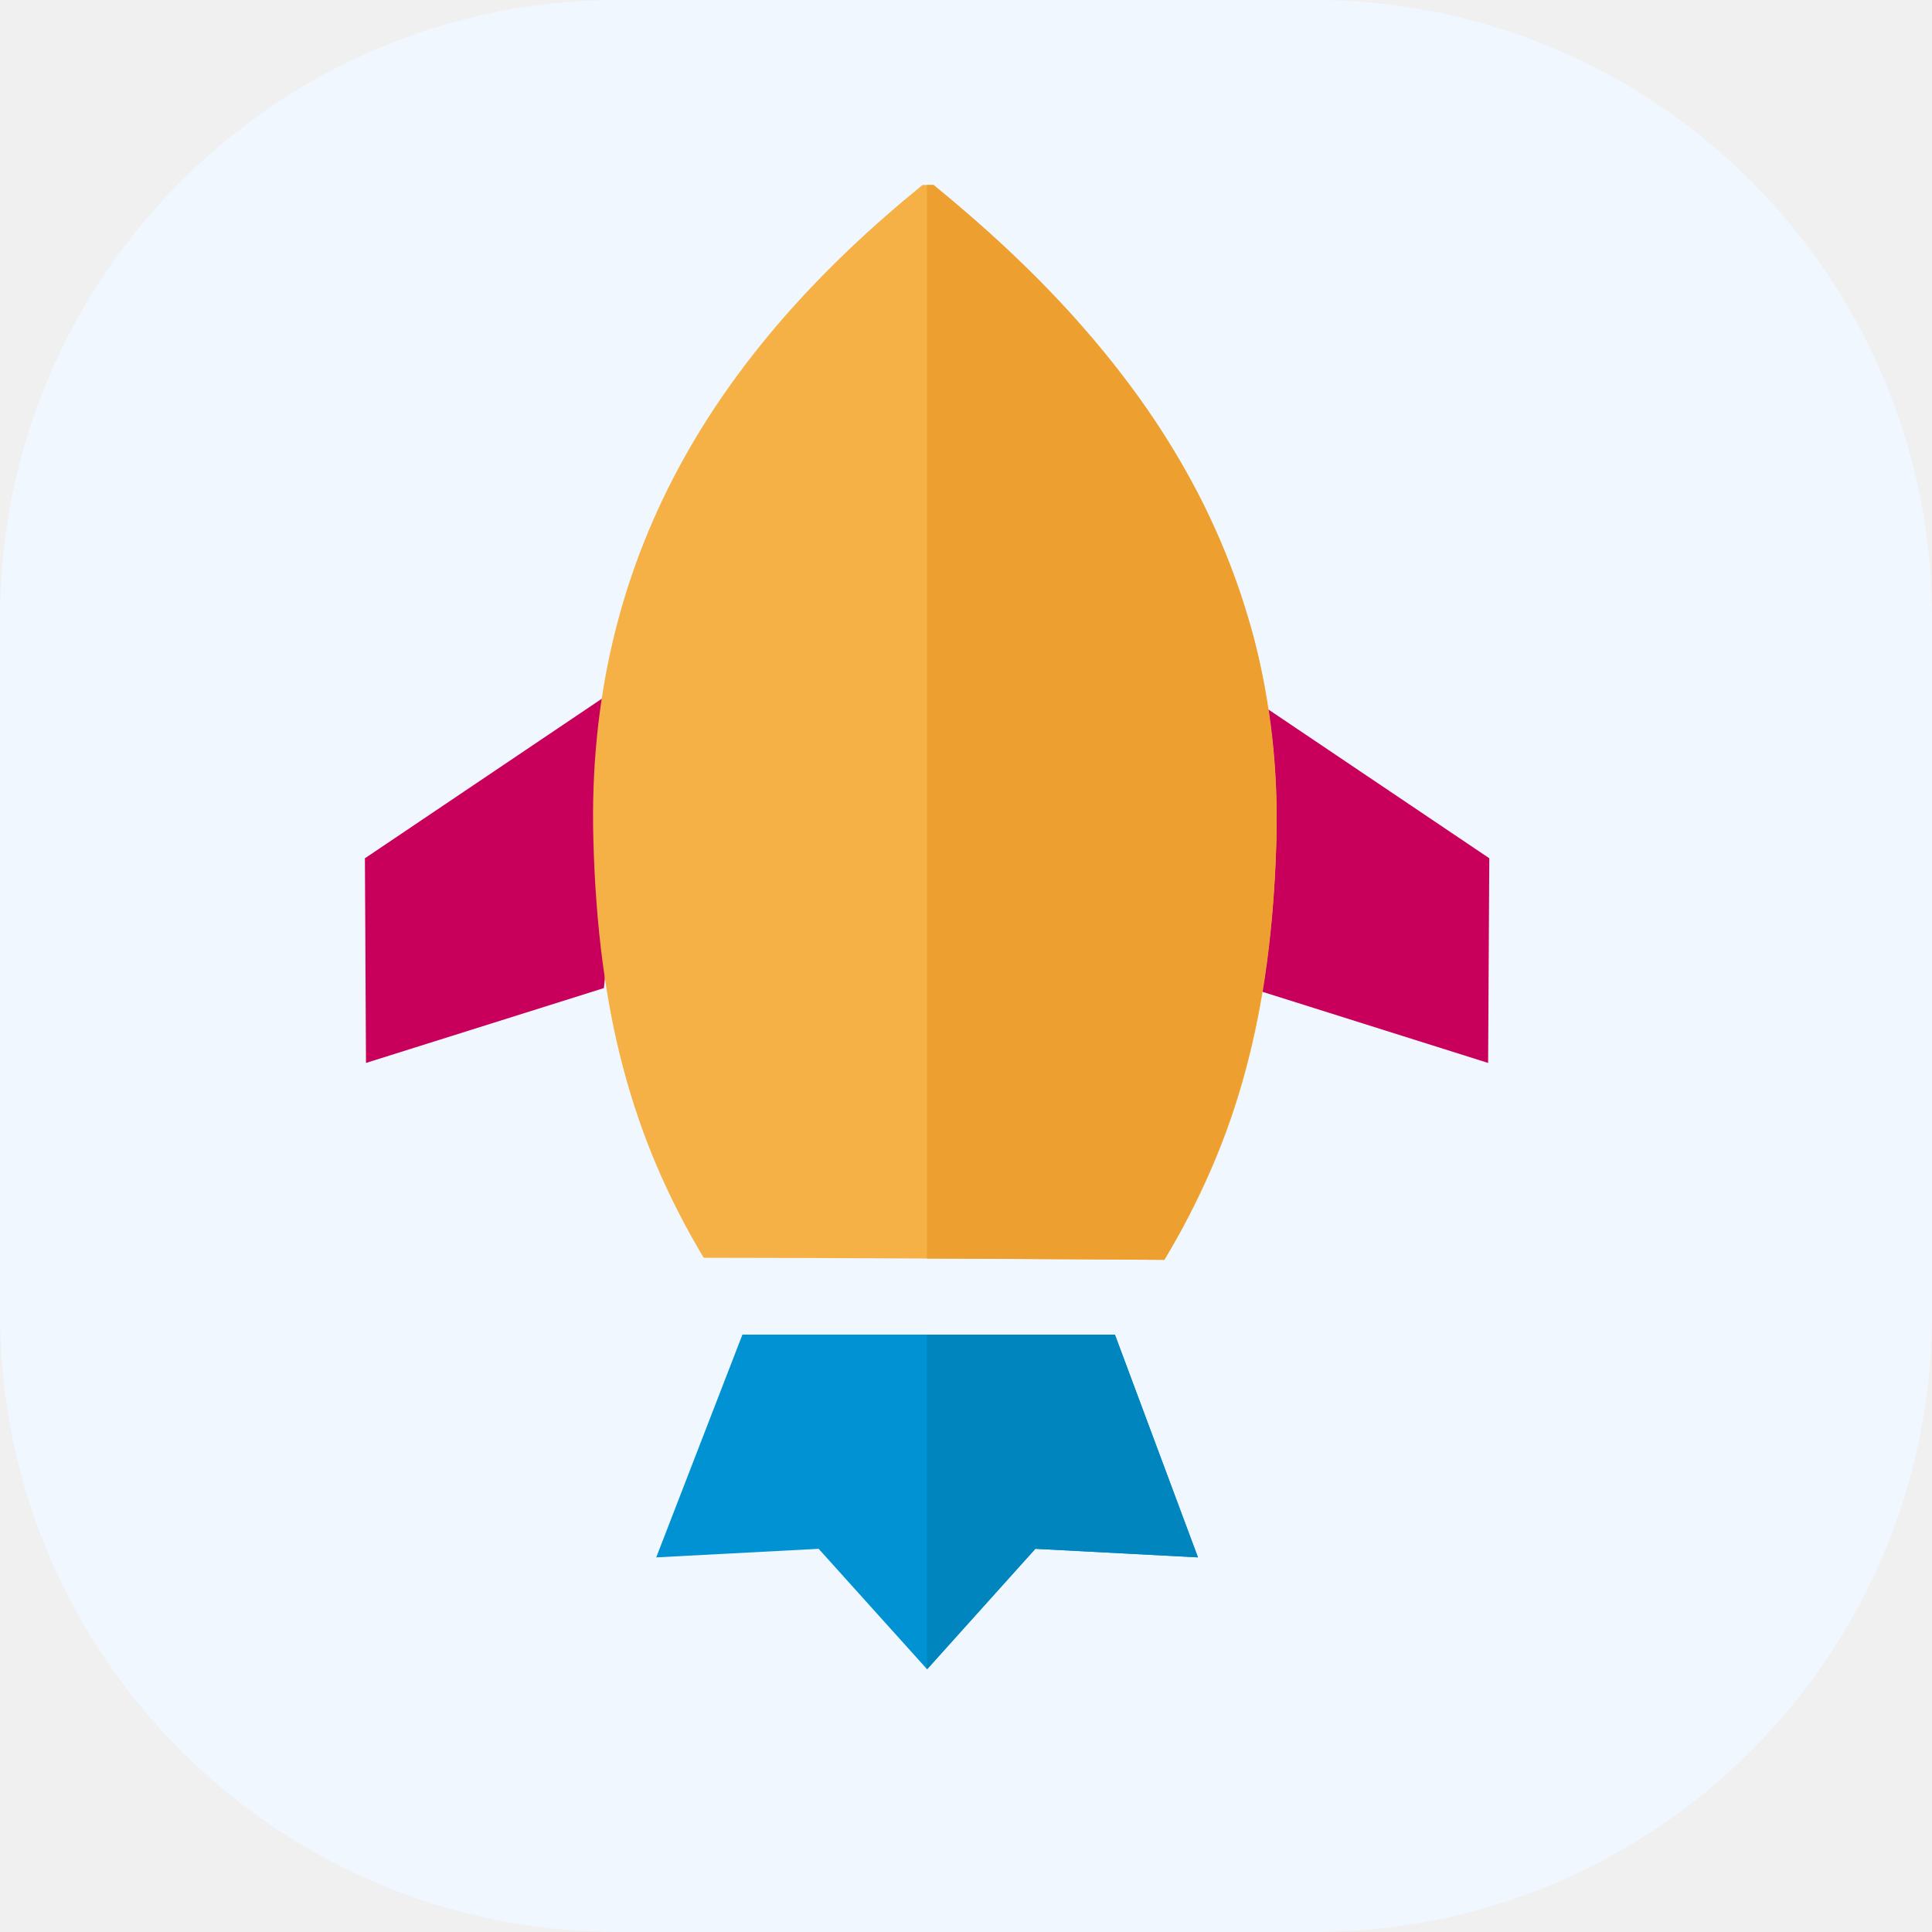
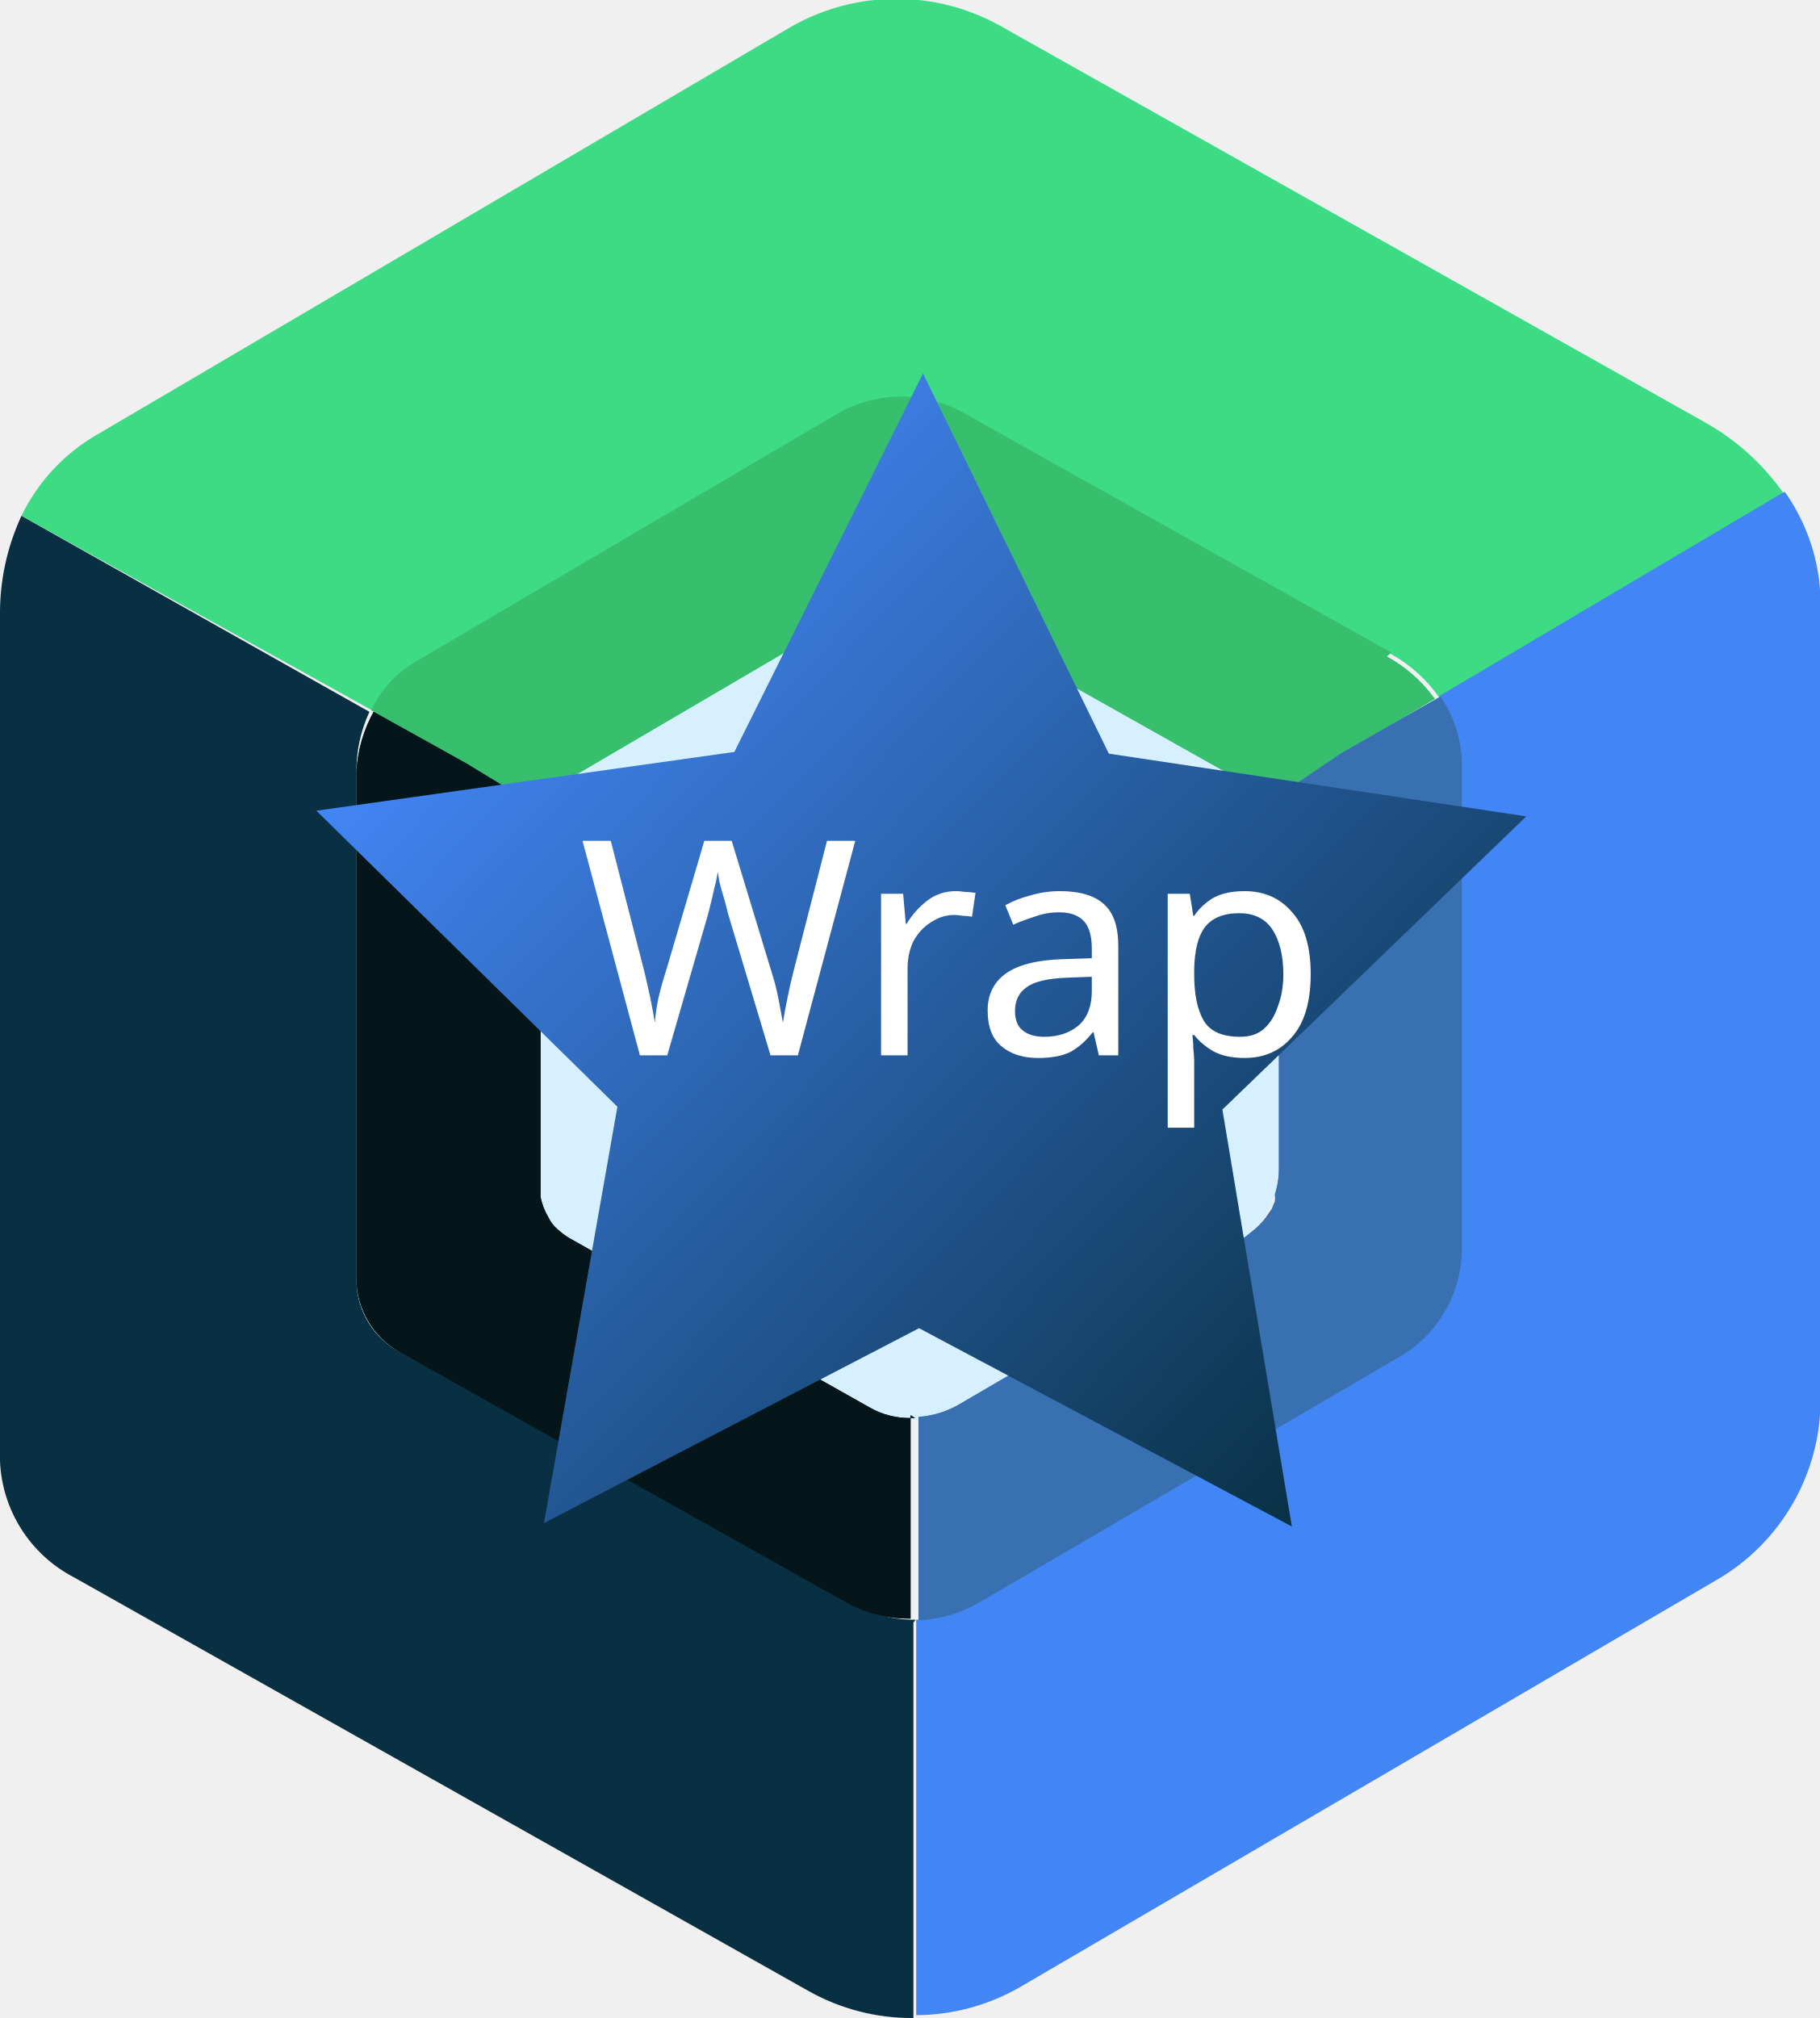
- <svg xmlns="http://www.w3.org/2000/svg" width="128px" height="128px" viewBox="-107.6 -107.6 1291.20 1291.20" class="icon" version="1.1" fill="#000000" stroke="#000000" stroke-width="0.011">
-   <g id="SVGRepo_bgCarrier" stroke-width="0">
-     <rect x="-107.6" y="-107.6" width="1291.20" height="1291.20" rx="413.184" fill="#f0f7ff" />
+ <svg xmlns="http://www.w3.org/2000/svg" id="Layer_1" data-name="Layer 1" width="32.21" height="35.72" viewBox="0 0 32.21 35.72">
+   <defs>
+     <style>
+       .cls-1 {
+         fill: #083042;
+       }
+ 
+       .cls-2 {
+         fill: #3ddb85;
+       }
+ 
+       .cls-3 {
+         fill: #3ddc84;
+       }
+ 
+       .cls-4 {
+         fill: #4285f4;
+       }
+ 
+       .cls-5 {
+         fill: #d6f0ff;
+       }
+ 
+       .cls-6 {
+         fill: #041619;
+       }
+ 
+       .cls-7 {
+         fill: #37bf6e;
+       }
+ 
+       .cls-8 {
+         fill: #3870b2;
+       }
+ 
+       .cls-9 {
+         opacity: 0.1;
+         isolation: isolate;
+       }
+ 
+       .cls-10 {
+         fill: url(#linear-gradient);
+       }
+ 
+       .cls-11 {
+         font-size: 5.32px;
+         fill: #fff;
+         font-family: MyriadPro-Regular, Myriad Pro;
+       }
+     </style>
+     <linearGradient id="linear-gradient" x1="24.05" y1="26.23" x2="8.64" y2="11.35" gradientUnits="userSpaceOnUse">
+       <stop offset="0" stop-color="#083042" />
+       <stop offset="1" stop-color="#4285f4" />
+     </linearGradient>
+   </defs>
+   <g>
+     <path class="cls-1" d="M11.39,21.72a1.11,1.11,0,0,1-.13-.36,1.11,1.11,0,0,0,.13.36m.16.2a1,1,0,0,0,.21.16l5.32,3-5.32-3a.78.78,0,0,1-.21-.16Z" transform="translate(-1.69 -0.14)" />
+     <path class="cls-1" d="M17.9,28.81h0a2.31,2.31,0,0,1-1.13-.28L8.8,24.09A1.45,1.45,0,0,1,8,22.82v-9a2.47,2.47,0,0,1,.23-1.08L2.07,9.27a4.11,4.11,0,0,0-.38,1.79V26A2.43,2.43,0,0,0,3,28.06L16,35.38a3.71,3.71,0,0,0,1.86.48h0c0-.93,0-4.67,0-7Z" transform="translate(-1.69 -0.14)" />
+     <path class="cls-2" d="M24.12,14.36l-.05-.07L24,14.13l.11.16a.18.18,0,0,1,.05.07m-6.53-3.62h0" transform="translate(-1.69 -0.14)" />
+     <path class="cls-3" d="M8.27,12.71a2,2,0,0,1,.79-.86l7.46-4.36a2.28,2.28,0,0,1,2.26,0l7.54,4.23a2.51,2.51,0,0,1,.85.77l6.1-3.61a4.2,4.2,0,0,0-1.39-1.26L19.42.61a3.77,3.77,0,0,0-3.72,0L3.38,7.85A3.33,3.33,0,0,0,2.07,9.27l6.2,3.44Z" transform="translate(-1.69 -0.14)" />
+     <path class="cls-2" d="M17.28,10.81l0,0,0,0M11.4,14.45l0-.08a.35.35,0,0,1,0,.08l0,.07Z" transform="translate(-1.69 -0.14)" />
+     <path class="cls-4" d="M33.27,8.85l-6.1,3.61a2.16,2.16,0,0,1,.38,1.15v8.58a2.22,2.22,0,0,1-1.11,1.95L19,28.5a2.19,2.19,0,0,1-1.09.31c0,2.36,0,6.1,0,7h0a3.72,3.72,0,0,0,1.86-.51l12.32-7.2a3.69,3.69,0,0,0,1.83-3.21V10.76a3.46,3.46,0,0,0-.63-1.91" transform="translate(-1.69 -0.14)" />
+     <path class="cls-4" d="M24.26,21.28a.06.06,0,0,0,0,0s0,0,0,0m-.08-6.82a.6.6,0,0,0-.06-.11s.05.08.06.11ZM18.59,25l5-2.92.09-.06-.09.06-5,2.92Zm5.61-3.59-.06.12a.67.67,0,0,1,.06-.12" transform="translate(-1.69 -0.14)" />
+     <path class="cls-5" d="M11.38,14.52a1.53,1.53,0,0,0-.11.47,1.15,1.15,0,0,0,0,.19v6.05a.57.57,0,0,0,0,.13.75.75,0,0,0,.13.36,1.73,1.73,0,0,0,.15.2,1,1,0,0,0,.21.16l5.32,3a1.42,1.42,0,0,0,.75.19h.06a1.42,1.42,0,0,0,.7-.2l5-2.93.09-.05a.93.93,0,0,0,.15-.13,1.31,1.31,0,0,0,.2-.21,1.63,1.63,0,0,0,.11-.17.39.39,0,0,0,.06-.11s0-.09.05-.13l0,0a1.47,1.47,0,0,0,.07-.46V15a1.54,1.54,0,0,0,0-.3l-.06-.2,0-.09a.6.6,0,0,0-.06-.11l-.05-.07L24,14.12a1.43,1.43,0,0,0-.45-.36l-5.05-2.84a1.39,1.39,0,0,0-.28-.12,1.59,1.59,0,0,0-.39-.07h-.21a1.17,1.17,0,0,0-.26,0l-.05,0a1.56,1.56,0,0,0-.33.14l-5,2.93a1.35,1.35,0,0,0-.38.33,1.63,1.63,0,0,0-.11.17s0,.05,0,.08l0,.07Z" transform="translate(-1.69 -0.14)" />
+     <path class="cls-1" d="M17.89,25.24h-.06a1.42,1.42,0,0,1-.75-.19l-5.32-3a1.46,1.46,0,0,1-.21-.16.62.62,0,0,1-.15-.2,1.13,1.13,0,0,1-.14-.36V15a1.91,1.91,0,0,1,.12-.47L10,13.65l-1.68-.94A2.47,2.47,0,0,0,8,13.79v9a1.51,1.51,0,0,0,.76,1.28l7.92,4.44a2.26,2.26,0,0,0,1.13.28h0c0-1.15,0-2,0-2l0-1.6Z" transform="translate(-1.69 -0.14)" />
+     <path class="cls-6" d="M17.89,25.24h-.06a1.42,1.42,0,0,1-.75-.19l-5.32-3a1.46,1.46,0,0,1-.21-.16.62.62,0,0,1-.15-.2,1.13,1.13,0,0,1-.14-.36V15a1.91,1.91,0,0,1,.12-.47L10,13.65l-1.68-.94A2.47,2.47,0,0,0,8,13.79v9a1.51,1.51,0,0,0,.76,1.28l7.92,4.44a2.26,2.26,0,0,0,1.13.28h0c0-1.15,0-2,0-2l0-1.6Z" transform="translate(-1.69 -0.14)" />
+     <path class="cls-2" d="M26.32,11.69,18.77,7.46a2.26,2.26,0,0,0-2.25,0L9.05,11.85a2,2,0,0,0-.79.86l1.69.94,1.43.87,0-.07,0-.08a1.63,1.63,0,0,1,.11-.17,1.46,1.46,0,0,1,.37-.33l5-2.93a1.64,1.64,0,0,1,.33-.14l.05,0a1.09,1.09,0,0,1,.26,0h.21a1.59,1.59,0,0,1,.39.07,1.39,1.39,0,0,1,.28.12l5.05,2.84a1.43,1.43,0,0,1,.45.36l.12.15.05.07,1.29-.85,1.75-1.05a2.56,2.56,0,0,0-.85-.75Z" transform="translate(-1.69 -0.14)" />
+     <path class="cls-7" d="M26.32,11.69,18.77,7.46a2.26,2.26,0,0,0-2.25,0L9.05,11.85a2,2,0,0,0-.79.86l1.69.94,1.43.87,0-.07,0-.08a1.63,1.63,0,0,1,.11-.17,1.46,1.46,0,0,1,.37-.33l5-2.93a1.64,1.64,0,0,1,.33-.14l.05,0a1.09,1.09,0,0,1,.26,0h.21a1.59,1.59,0,0,1,.39.07,1.39,1.39,0,0,1,.28.12l5.05,2.84a1.43,1.43,0,0,1,.45.36l.12.15.05.07,1.29-.85,1.75-1.05a2.56,2.56,0,0,0-.85-.75Z" transform="translate(-1.69 -0.14)" />
+     <path class="cls-4" d="M24.12,14.36l.06.11.05.09a1.44,1.44,0,0,1,.1.5v5.75a1.49,1.49,0,0,1-.07.47s0,0,0,0a.5.5,0,0,1,0,.13.61.61,0,0,0-.05.12l-.11.16a1.45,1.45,0,0,1-.21.22l-.15.12-.09.06-5,2.92a1.68,1.68,0,0,1-.7.21v1.6s0,.82,0,2A2.29,2.29,0,0,0,19,28.52l7.46-4.36a2.22,2.22,0,0,0,1.11-1.95V13.62a2.16,2.16,0,0,0-.38-1.15l-1.75,1Z" transform="translate(-1.69 -0.14)" />
+     <path class="cls-8" d="M24.12,14.36l.06.11.05.09a1.44,1.44,0,0,1,.1.5v5.75a1.49,1.49,0,0,1-.07.47s0,0,0,0a.5.5,0,0,1,0,.13.61.61,0,0,0-.05.12l-.11.16a1.45,1.45,0,0,1-.21.22l-.15.12-.09.06-5,2.92a1.68,1.68,0,0,1-.7.21v1.6s0,.82,0,2A2.29,2.29,0,0,0,19,28.52l7.46-4.36a2.22,2.22,0,0,0,1.11-1.95V13.62a2.16,2.16,0,0,0-.38-1.15l-1.75,1Z" transform="translate(-1.69 -0.14)" />
+     <path class="cls-5" d="M17.28,10.81A1.22,1.22,0,0,0,17,11l-5,2.93,5-2.93a1.43,1.43,0,0,1,.34-.14Z" transform="translate(-1.69 -0.14)" />
+     <path class="cls-9" d="M17.28,10.81A1.22,1.22,0,0,0,17,11l-5,2.93,5-2.93a1.43,1.43,0,0,1,.34-.14Z" transform="translate(-1.69 -0.14)" />
+     <path class="cls-5" d="M24,14.13a1.63,1.63,0,0,0-.46-.36l-5.05-2.83,5.05,2.83a1.63,1.63,0,0,1,.46.36" transform="translate(-1.69 -0.14)" />
+     <path class="cls-9" d="M24,14.13a1.63,1.63,0,0,0-.46-.36l-5.05-2.83,5.05,2.83a1.63,1.63,0,0,1,.46.36" transform="translate(-1.69 -0.14)" />
+     <path class="cls-5" d="M24.23,14.55l.06.19c0-.06,0-.12-.06-.19Z" transform="translate(-1.69 -0.14)" />
+     <path class="cls-9" d="M24.23,14.55l.06.19c0-.06,0-.12-.06-.19Z" transform="translate(-1.69 -0.14)" />
+     <path class="cls-5" d="M24.26,21.28a1.49,1.49,0,0,0,.07-.47v0a1.49,1.49,0,0,1-.07.47Z" transform="translate(-1.69 -0.14)" />
+     <path class="cls-9" d="M24.26,21.28a1.49,1.49,0,0,0,.07-.47v0a1.49,1.49,0,0,1-.07.47Z" transform="translate(-1.69 -0.14)" />
  </g>
-   <g id="SVGRepo_tracerCarrier" stroke-linecap="round" stroke-linejoin="round" stroke="#CCCCCC" stroke-width="4.304" />
-   <g id="SVGRepo_iconCarrier">
-     <path d="M707.536 344.648l180.192 121.336-0.784 136.8-158.936-50.096M316.464 344.648L136.28 466.016l0.72 136.768L296 552.752" fill="#C9005B" />
-     <path d="M670.568 734.384c47.744-79.224 71.704-162.792 74.896-281.136C750.344 264.544 653.352 127.376 516.272 16h-7.28c-137.144 111.376-225.04 248.544-220.04 437.248 3.072 117.688 26.608 200.944 73.752 279.752 63.024-0.064 288.064 1.2 307.864 1.384z" fill="#F5B146" />
-     <path d="M330.976 933.232l57.608-148.888H637.52l55.512 148.888-108.672-5.728L512 1008l-72.48-80.496z" fill="#0092D2" />
-     <path d="M637.52 784.344H511.88v223.528L512 1008l72.36-80.496 108.672 5.728z" fill="#0085BF" />
-     <path d="M695.08 688.152a473.256 473.256 0 0 0 15.352-36.128c0.36-0.96 0.776-1.92 1.144-2.944 10.656-29.192 18.76-60.152 24.384-93.912 5.208-31.264 8.512-64.704 9.512-101.912a489.12 489.12 0 0 0-6.264-91.808 453.424 453.424 0 0 0-8.576-41.664c-1.688-6.528-3.696-12.912-5.656-19.296a435.984 435.984 0 0 0-6.864-20.56 459.112 459.112 0 0 0-15.592-38.072c-1.776-3.824-3.456-7.672-5.328-11.44a522.4 522.4 0 0 0-45.152-74.408 386.56 386.56 0 0 0-4.816-6.472 613.528 613.528 0 0 0-33.296-40.848c-1.656-1.864-3.248-3.792-4.928-5.632-20.168-22.272-42.096-43.552-65.384-63.936-2.168-1.928-4.4-3.824-6.592-5.688A1020.72 1020.72 0 0 0 516.272 16h-4.392v717.488c9.272 0.056 18.48 0.12 27.608 0.12 28.592 0.176 55.688 0.296 77.984 0.416 5.576 0.064 10.72 0.064 15.592 0.128h2.92c17.848 0.12 30.584 0.176 34.584 0.24a528.632 528.632 0 0 0 20.48-37.688c1.384-2.84 2.712-5.728 4.032-8.552z" fill="#EDA02F" />
-   </g>
+   <polygon class="cls-10" points="22.87 27.02 16.27 23.51 9.63 26.96 10.93 19.59 5.6 14.35 13 13.31 16.34 6.61 19.63 13.34 27.02 14.45 21.64 19.64 22.87 27.02" />
+   <text class="cls-11" transform="translate(10.25 18.68)">Wrap</text>
</svg>
